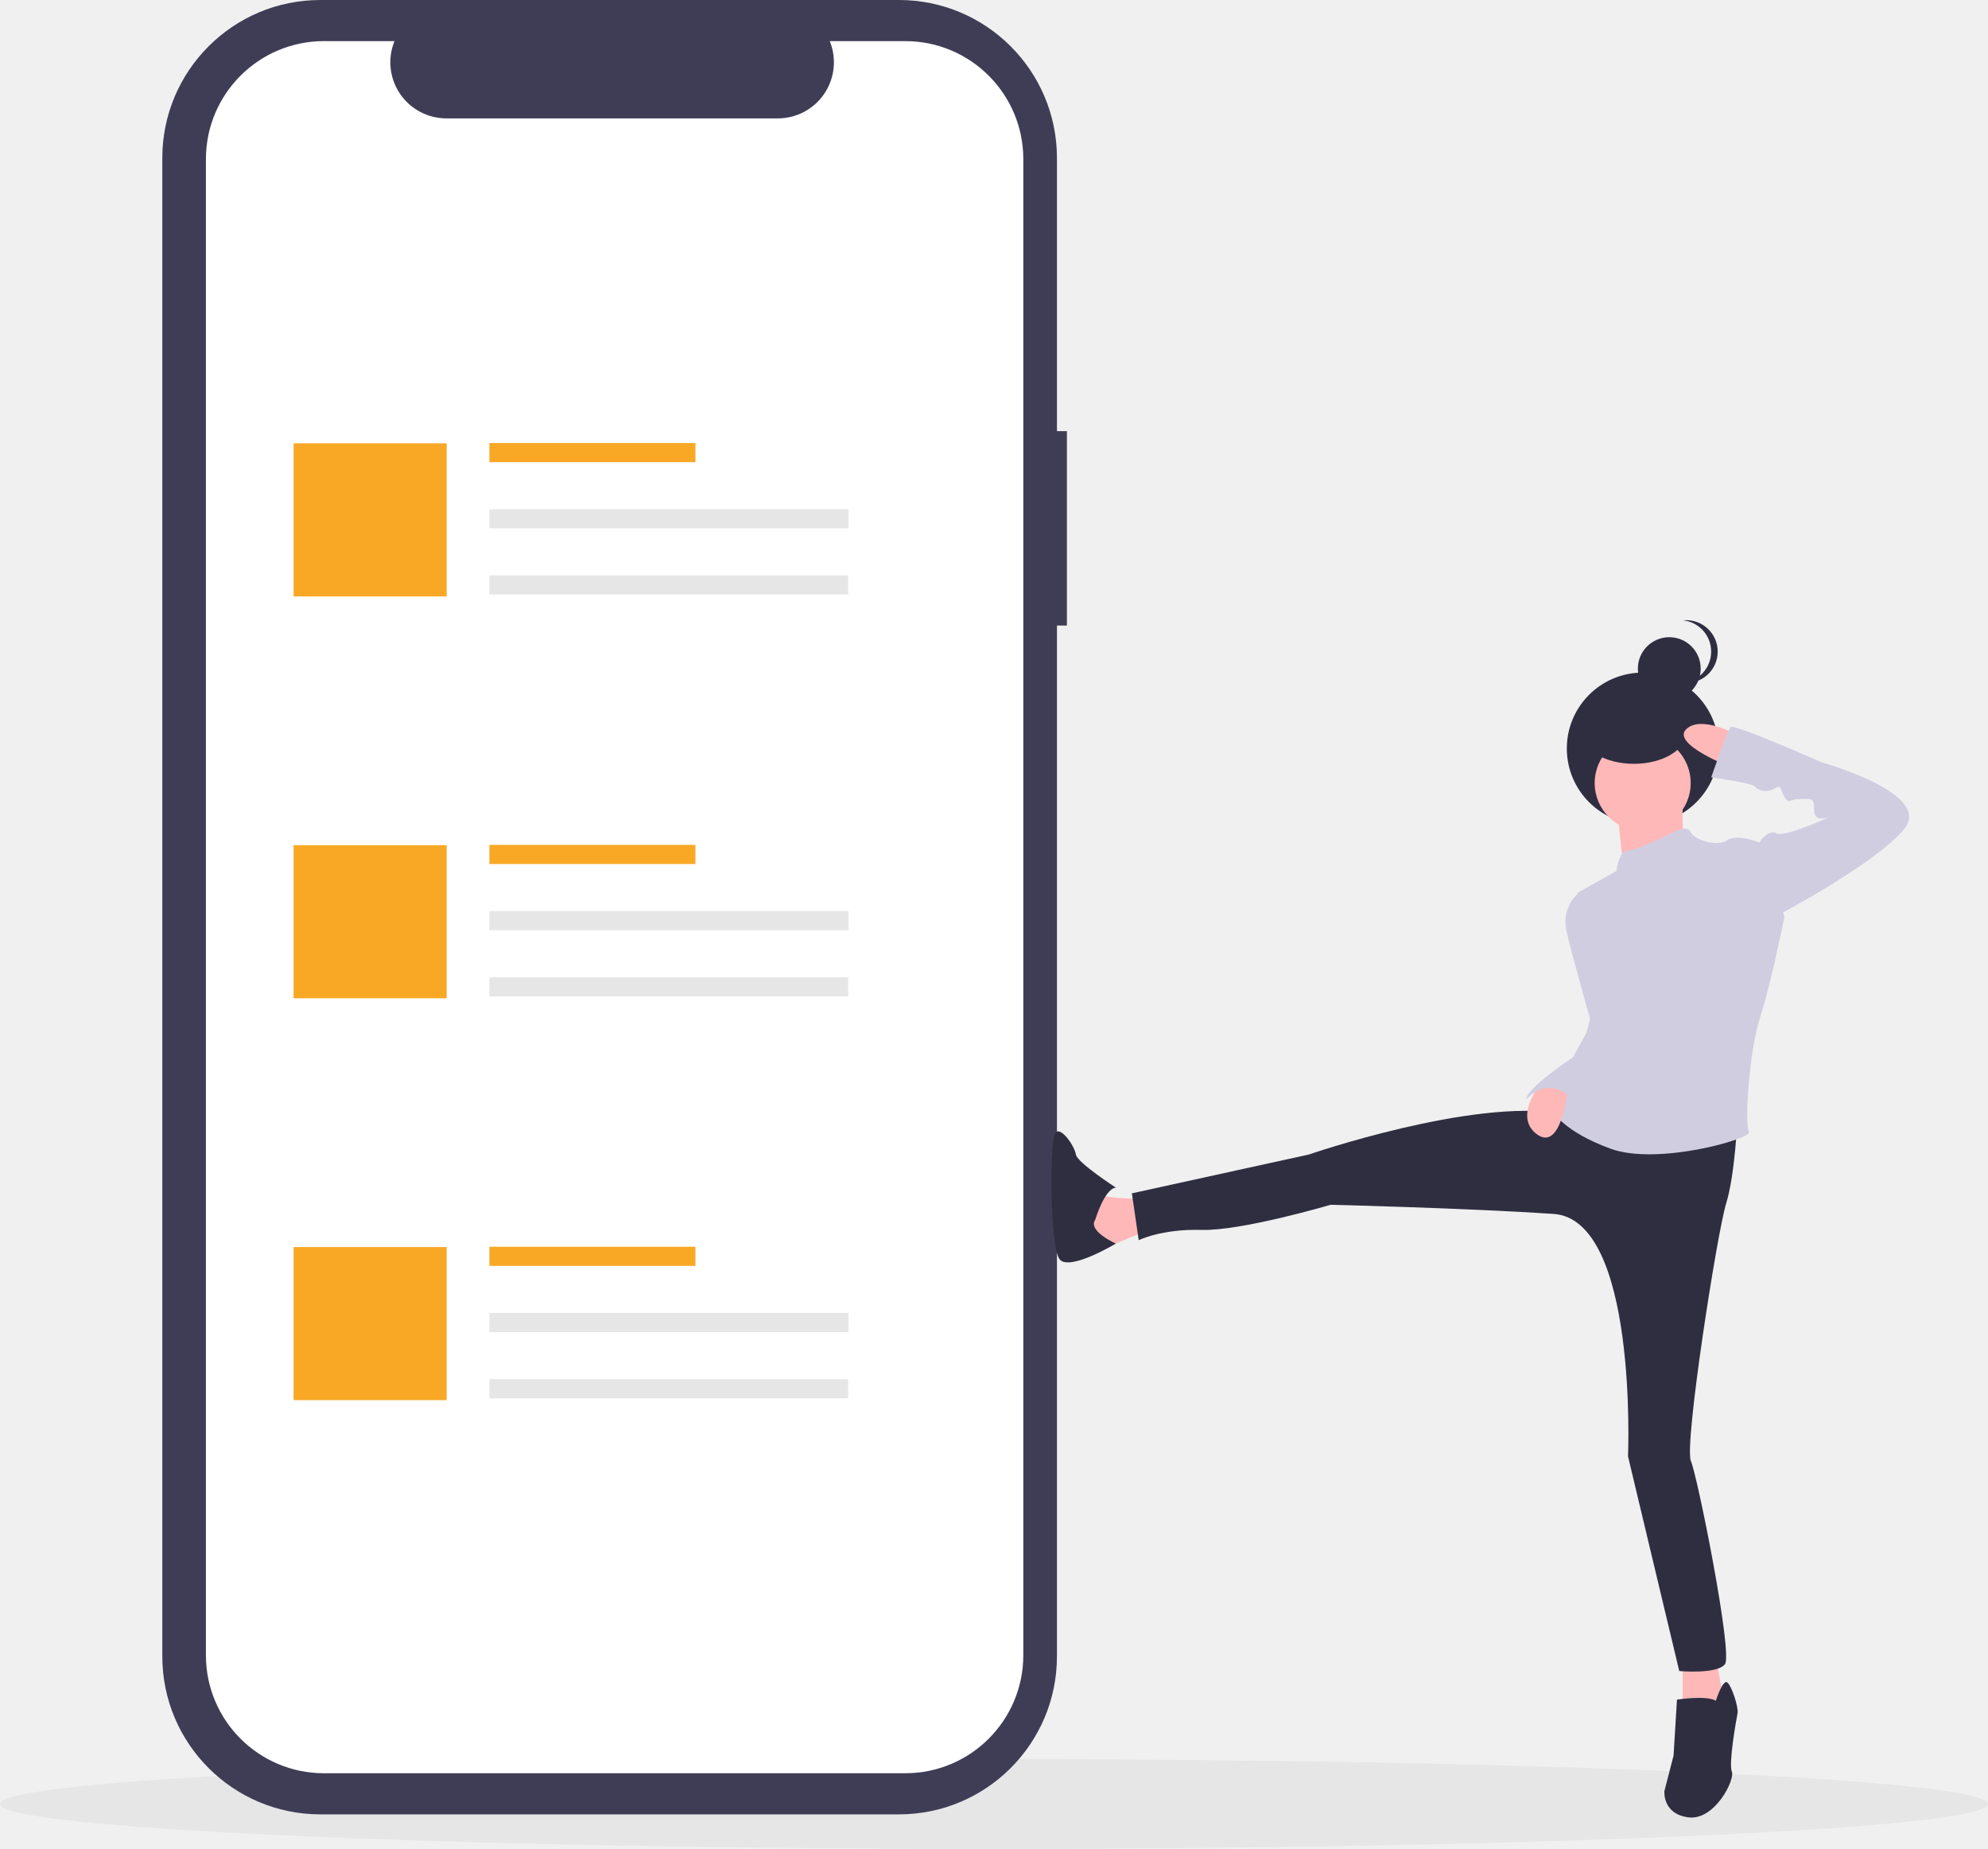
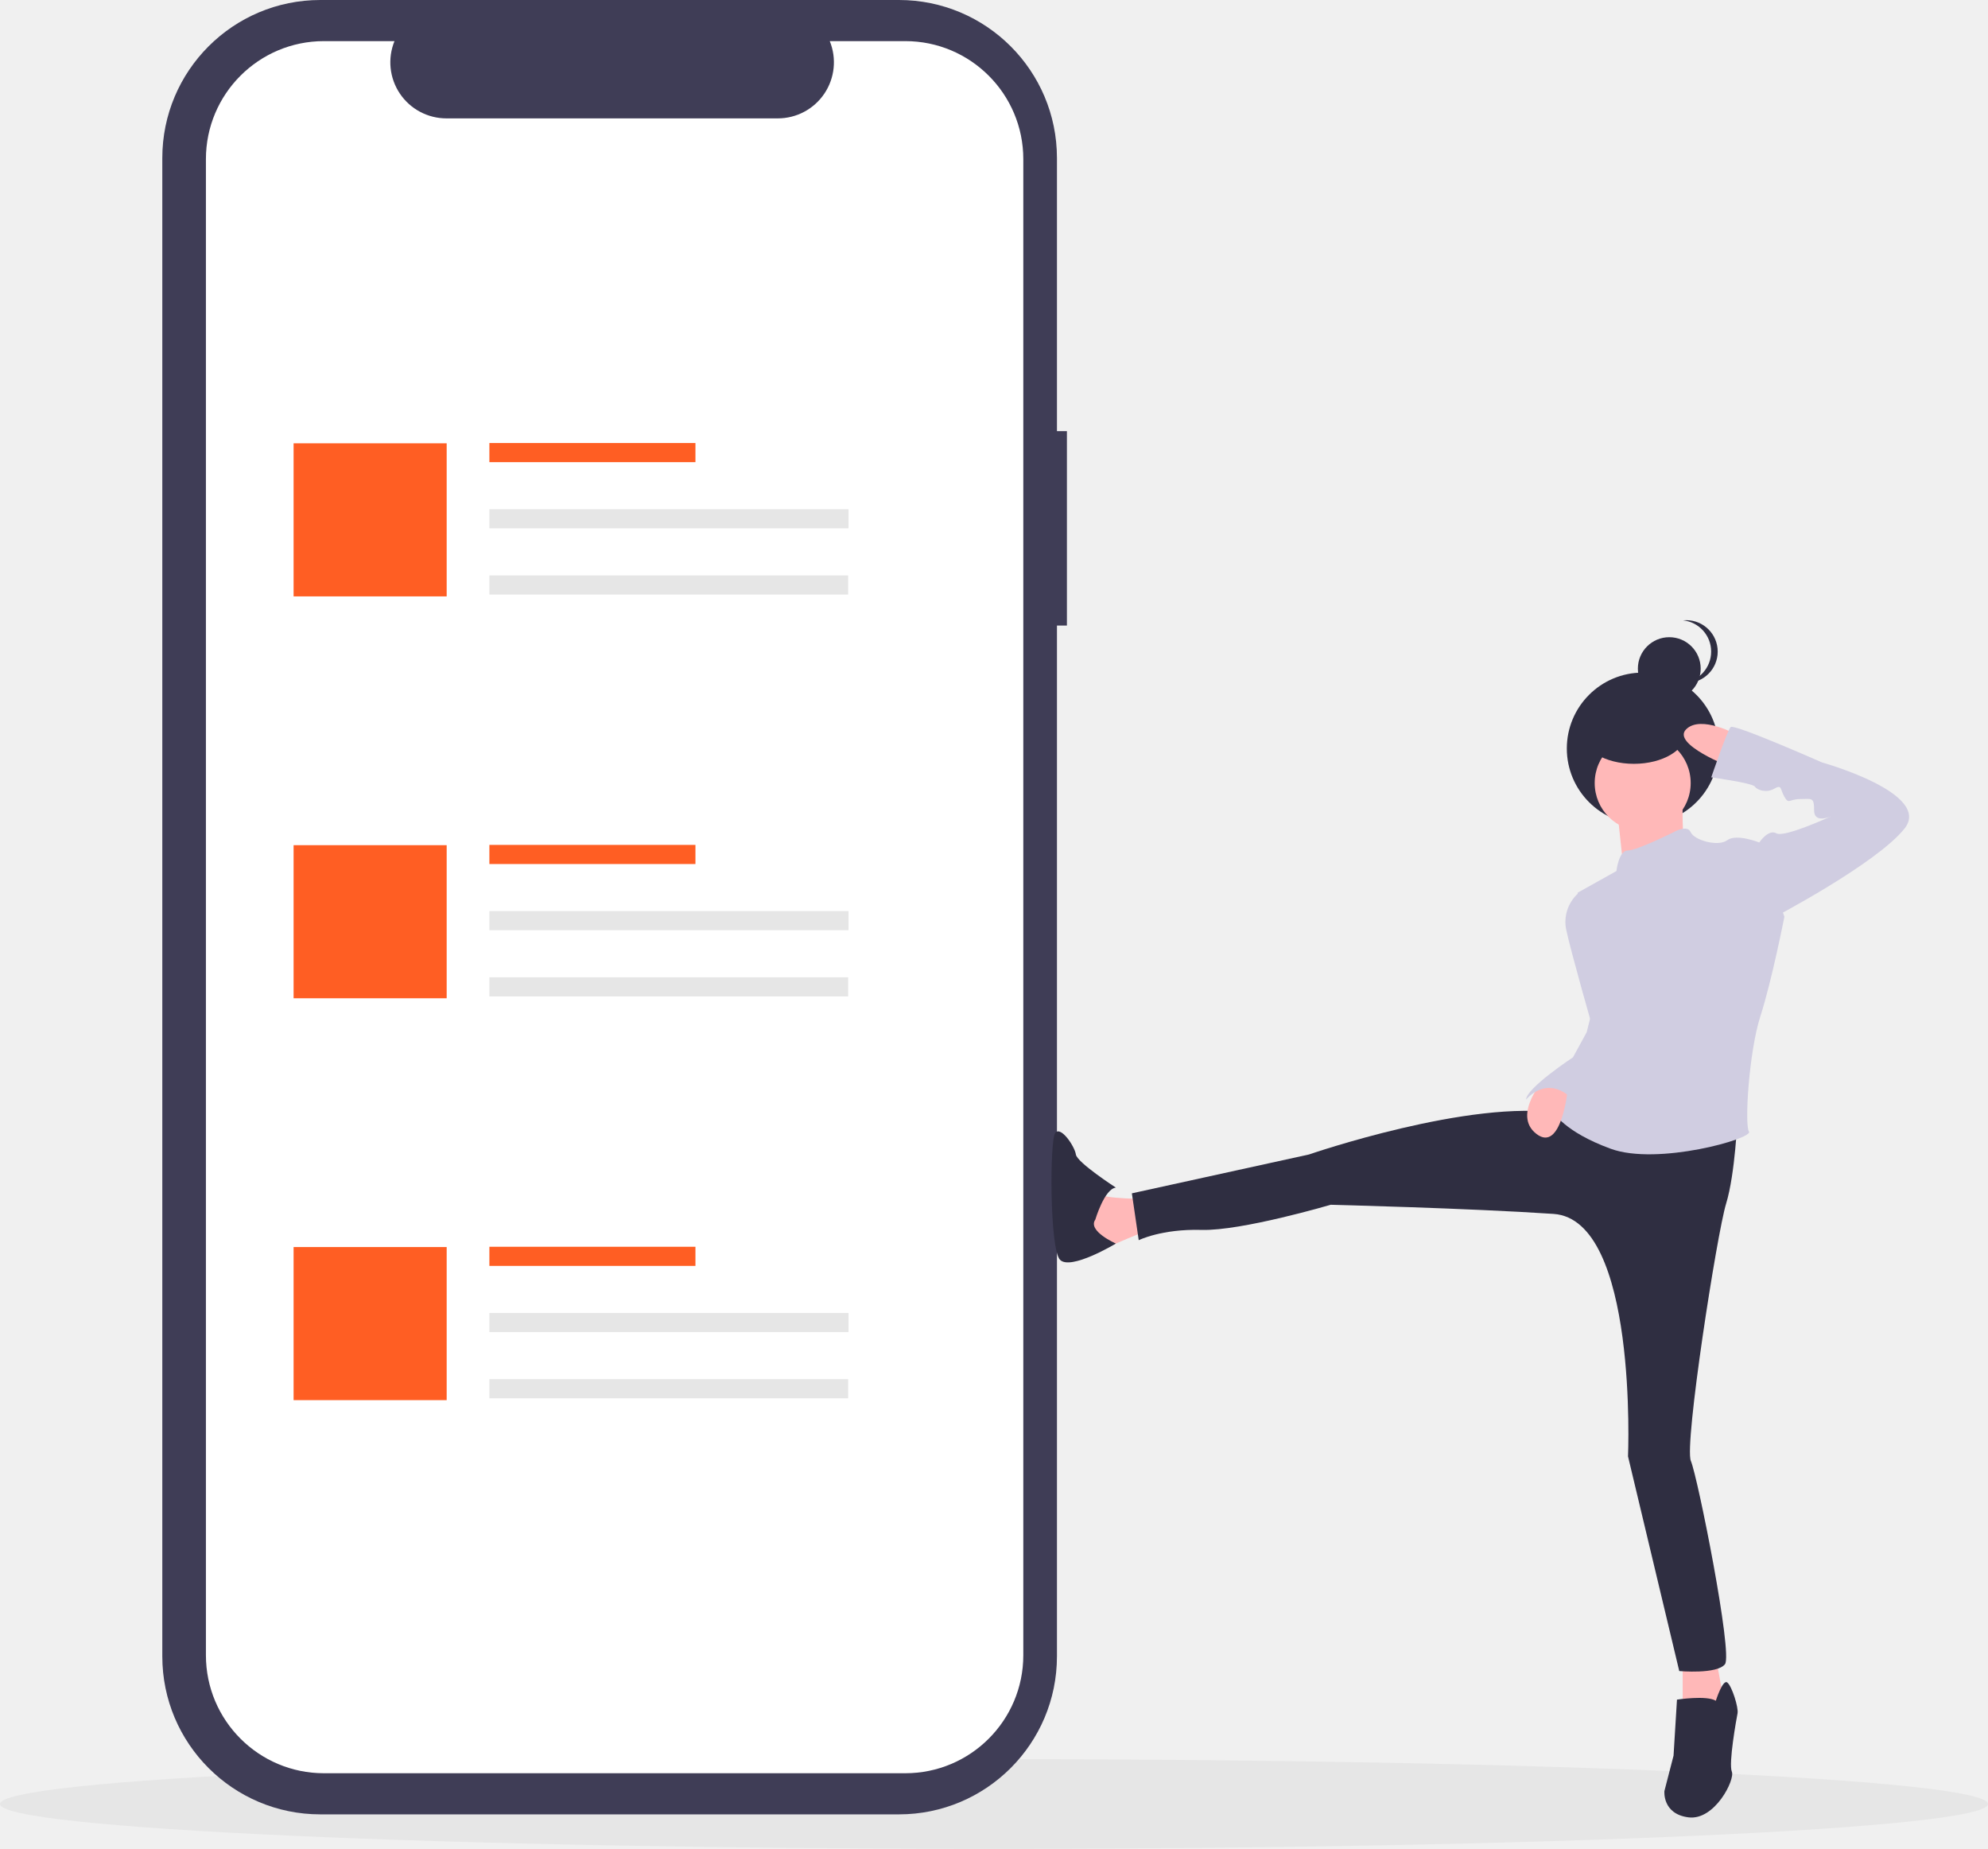
<svg xmlns="http://www.w3.org/2000/svg" id="bc7646eb-73ea-4804-9afd-b450058851dd" data-name="Layer 1" width="797.496" height="741.617" viewBox="0 0 797.496 741.617">
  <ellipse cx="398.748" cy="723.617" rx="398.748" ry="18" fill="#e6e6e6" />
  <path d="M629.252,252.139h-3.999V142.593A63.402,63.402,0,0,0,561.851,79.192H329.765a63.402,63.402,0,0,0-63.402,63.402V743.568a63.402,63.402,0,0,0,63.402,63.402H561.851a63.402,63.402,0,0,0,63.402-63.402V330.115H629.252Z" transform="translate(-201.252 -79.1915)" fill="#3f3d56" />
  <path d="M564.409,95.686h-30.295A22.495,22.495,0,0,1,513.287,126.677H380.328a22.495,22.495,0,0,1-20.827-30.991H331.205a47.348,47.348,0,0,0-47.348,47.348V743.127a47.348,47.348,0,0,0,47.348,47.348h233.204a47.348,47.348,0,0,0,47.348-47.348V143.034A47.348,47.348,0,0,0,564.409,95.686Z" transform="translate(-201.252 -79.1915)" fill="#fff" />
-   <rect x="196.318" y="177.704" width="82.66" height="7.676" fill="#f9a826" />
+   <rect x="196.318" y="177.704" width="82.66" height="7.676" fill="#ff5e23" />
  <rect x="196.318" y="204.259" width="144.069" height="7.676" fill="#e6e6e6" />
  <rect x="196.318" y="230.813" width="143.928" height="7.676" fill="#e6e6e6" />
-   <rect x="117.778" y="177.818" width="61.409" height="61.409" fill="#f9a826" />
-   <rect x="196.318" y="338.904" width="82.66" height="7.676" fill="#f9a826" />
+   <rect x="117.778" y="177.818" width="61.409" height="61.409" fill="#ff5e23" />
+   <rect x="196.318" y="338.904" width="82.66" height="7.676" fill="#ff5e23" />
  <rect x="196.318" y="365.458" width="144.069" height="7.676" fill="#e6e6e6" />
  <rect x="196.318" y="392.012" width="143.928" height="7.676" fill="#e6e6e6" />
-   <rect x="117.778" y="339.018" width="61.409" height="61.409" fill="#f9a826" />
-   <rect x="196.318" y="500.103" width="82.66" height="7.676" fill="#f9a826" />
+   <rect x="117.778" y="339.018" width="61.409" height="61.409" fill="#ff5e23" />
+   <rect x="196.318" y="500.103" width="82.66" height="7.676" fill="#ff5e23" />
  <rect x="196.318" y="526.657" width="144.069" height="7.676" fill="#e6e6e6" />
  <rect x="196.318" y="553.212" width="143.928" height="7.676" fill="#e6e6e6" />
-   <rect x="117.778" y="500.217" width="61.409" height="61.409" fill="#f9a826" />
+   <rect x="117.778" y="500.217" width="61.409" height="61.409" fill="#ff5e23" />
  <circle cx="658.987" cy="300.242" r="30.449" fill="#2f2e41" />
  <path d="M876.271,399.705s-.458,18.796,1.375,19.254S852.433,426.752,852.433,426.752l-2.751-25.672Z" transform="translate(-201.252 -79.1915)" fill="#ffb8b8" />
  <path d="M662.644,560.155s-20.171,0-20.629-2.292-4.584,18.796-4.584,18.796l8.252,2.751s15.587-6.876,16.962-6.876S662.644,560.155,662.644,560.155Z" transform="translate(-201.252 -79.1915)" fill="#ffb8b8" />
  <path d="M640.639,568.406s3.667-12.378,8.252-12.836c0,0-15.587-10.085-16.045-13.294s-5.96-11.461-8.252-8.71-2.292,46.301,1.834,50.886,22.463-6.444,22.463-6.444S637.43,572.991,640.639,568.406Z" transform="translate(-201.252 -79.1915)" fill="#2f2e41" />
  <polygon points="688.314 664.793 691.981 684.505 675.019 687.256 675.019 664.793 688.314 664.793" fill="#ffb8b8" />
  <path d="M889.566,761.405s2.751-8.71,4.584-7.335,4.584,10.085,4.126,12.378-3.667,20.171-2.292,23.38-6.876,19.712-17.42,18.337-9.627-10.544-9.627-10.544l3.667-14.211,1.375-22.463S885.898,759.113,889.566,761.405Z" transform="translate(-201.252 -79.1915)" fill="#2f2e41" />
  <circle cx="669.639" cy="268.194" r="12.6" fill="#2f2e41" />
  <path d="M887.691,340.56a12.601,12.601,0,0,0-11.287-12.532,12.739,12.739,0,0,1,1.312-.068,12.6,12.6,0,0,1,0,25.2,12.742,12.742,0,0,1-1.312-.068A12.601,12.601,0,0,0,887.691,340.56Z" transform="translate(-201.252 -79.1915)" fill="#2f2e41" />
  <circle cx="658.974" cy="314.095" r="19.254" fill="#ffb8b8" />
  <path d="M898.276,527.148s-.917,22.921-4.584,34.841-16.889,96.804-14.139,103.222,16.889,77.399,13.68,81.524-18.337,2.751-18.337,2.751l-20.557-86.109s4.053-94.971-29.87-97.263-89.394-3.667-89.394-3.667-35.757,10.544-51.802,10.085-25.214,4.126-25.214,4.126l-2.751-18.796,71.056-15.587s65.097-22.463,100.854-16.503S898.276,527.148,898.276,527.148Z" transform="translate(-201.252 -79.1915)" fill="#2f2e41" />
  <path d="M872.604,412.999s5.501-3.209,6.876,0,11.002,5.96,14.67,3.209,12.836.917,12.836.917l10.085,29.798s-5.043,25.672-9.627,39.883-6.418,43.551-4.584,46.301-36.674,13.753-55.47,6.876-22.921-14.67-22.921-14.67,20.629-29.339,13.753-43.092-1.375-29.339-1.375-29.339l-2.751-15.587,15.587-8.71s.917-8.252,4.584-8.252S872.604,412.999,872.604,412.999Z" transform="translate(-201.252 -79.1915)" fill="#d0cde1" />
  <path d="M840.972,437.754h-6.876a15.39,15.39,0,0,0-4.584,14.211c1.834,8.71,10.104,37.587,10.104,37.587l6.858-17.874Z" transform="translate(-201.252 -79.1915)" fill="#d0cde1" />
  <path d="M821.226,511.375s-13.719,14.856-3.634,22.649S830.163,516.145,830.163,516.145Z" transform="translate(-201.252 -79.1915)" fill="#ffb8b8" />
  <path d="M840.972,480.388l-3.209,12.836-5.501,10.085s-18.796,12.378-18.796,16.962c0,0,8.252-10.544,18.796,0l9.398-22.692Z" transform="translate(-201.252 -79.1915)" fill="#d0cde1" />
  <ellipse cx="655.445" cy="293.786" rx="21" ry="12.6" fill="#2f2e41" />
  <path d="M898.276,374.033s-14.67-8.252-20.629-2.292,17.879,15.128,17.879,15.128Z" transform="translate(-201.252 -79.1915)" fill="#ffb8b8" />
  <path d="M903.777,419.417l3.209-2.292s3.667-5.501,6.876-3.667,22.005-6.876,22.005-6.876-6.876,3.209-6.876-2.292-.917-4.584-5.501-4.584-4.584,2.292-6.418-.917-.917-5.043-4.126-3.209-6.876.458-7.793-.917-17.42-3.667-17.42-3.667,6.418-18.796,7.793-20.171S932.199,385.035,932.199,385.035s44.468,12.378,33.007,26.589-52.719,35.757-52.719,35.757Z" transform="translate(-201.252 -79.1915)" fill="#d0cde1" />
</svg>
